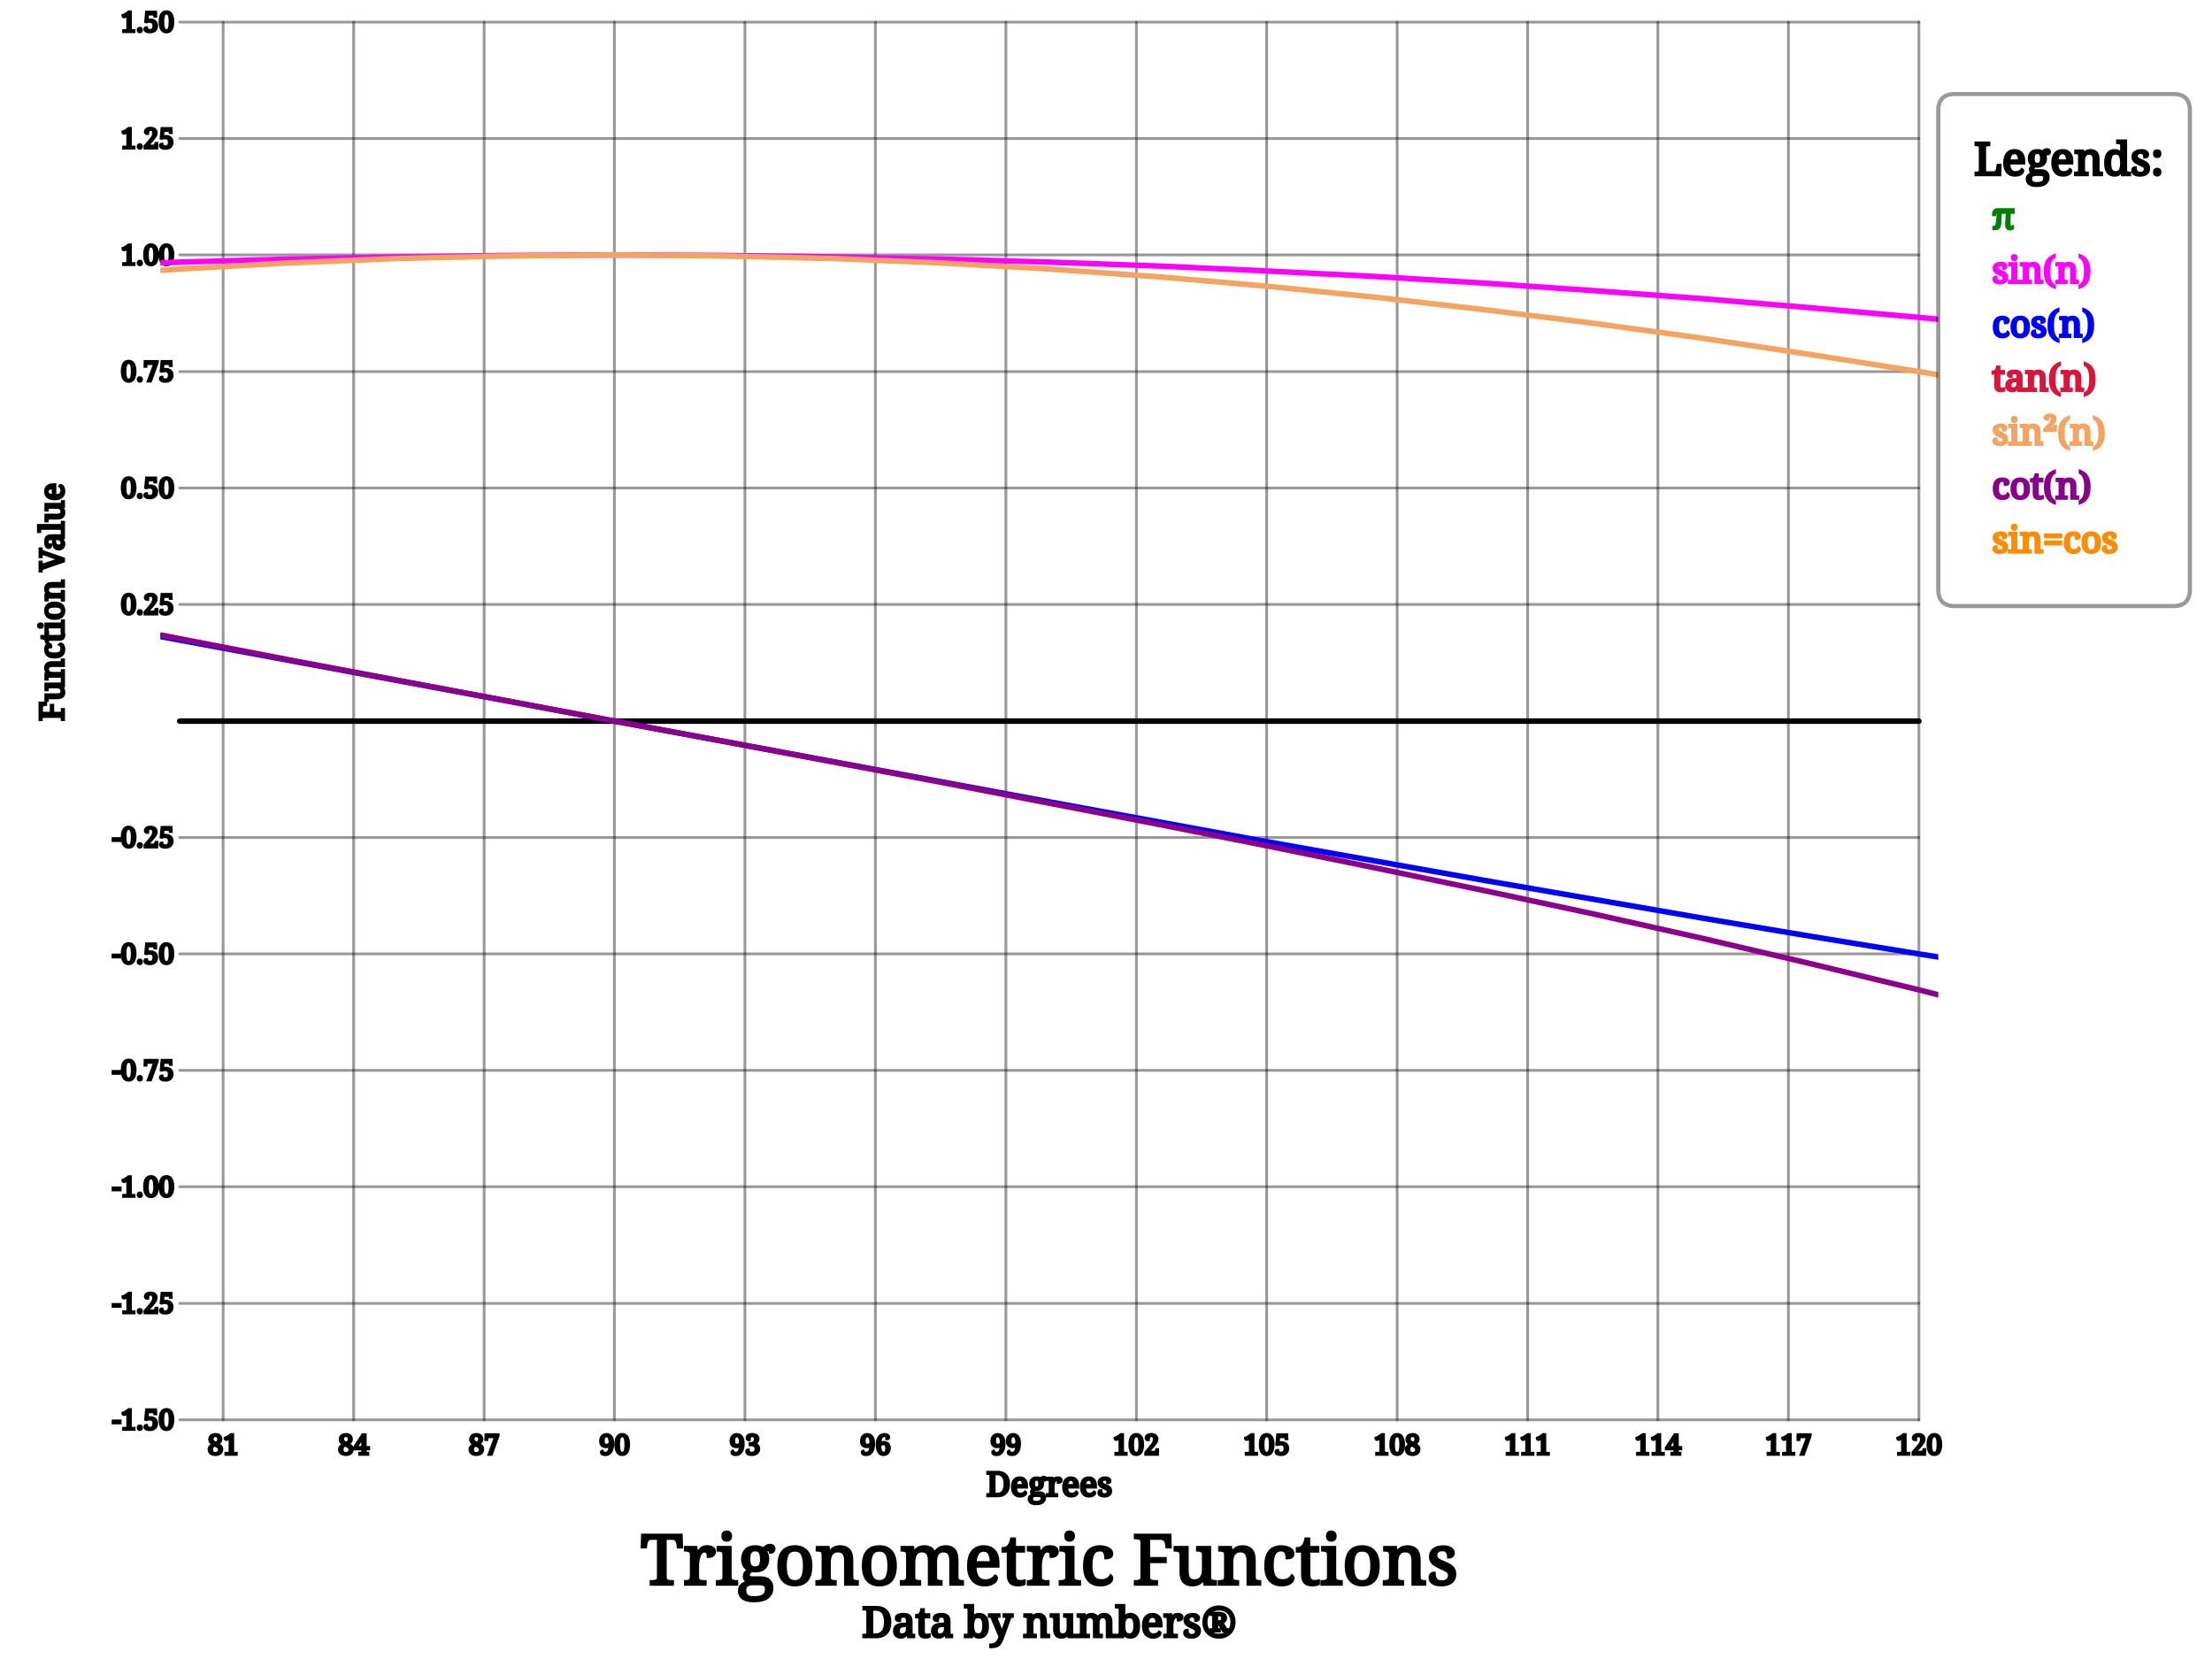
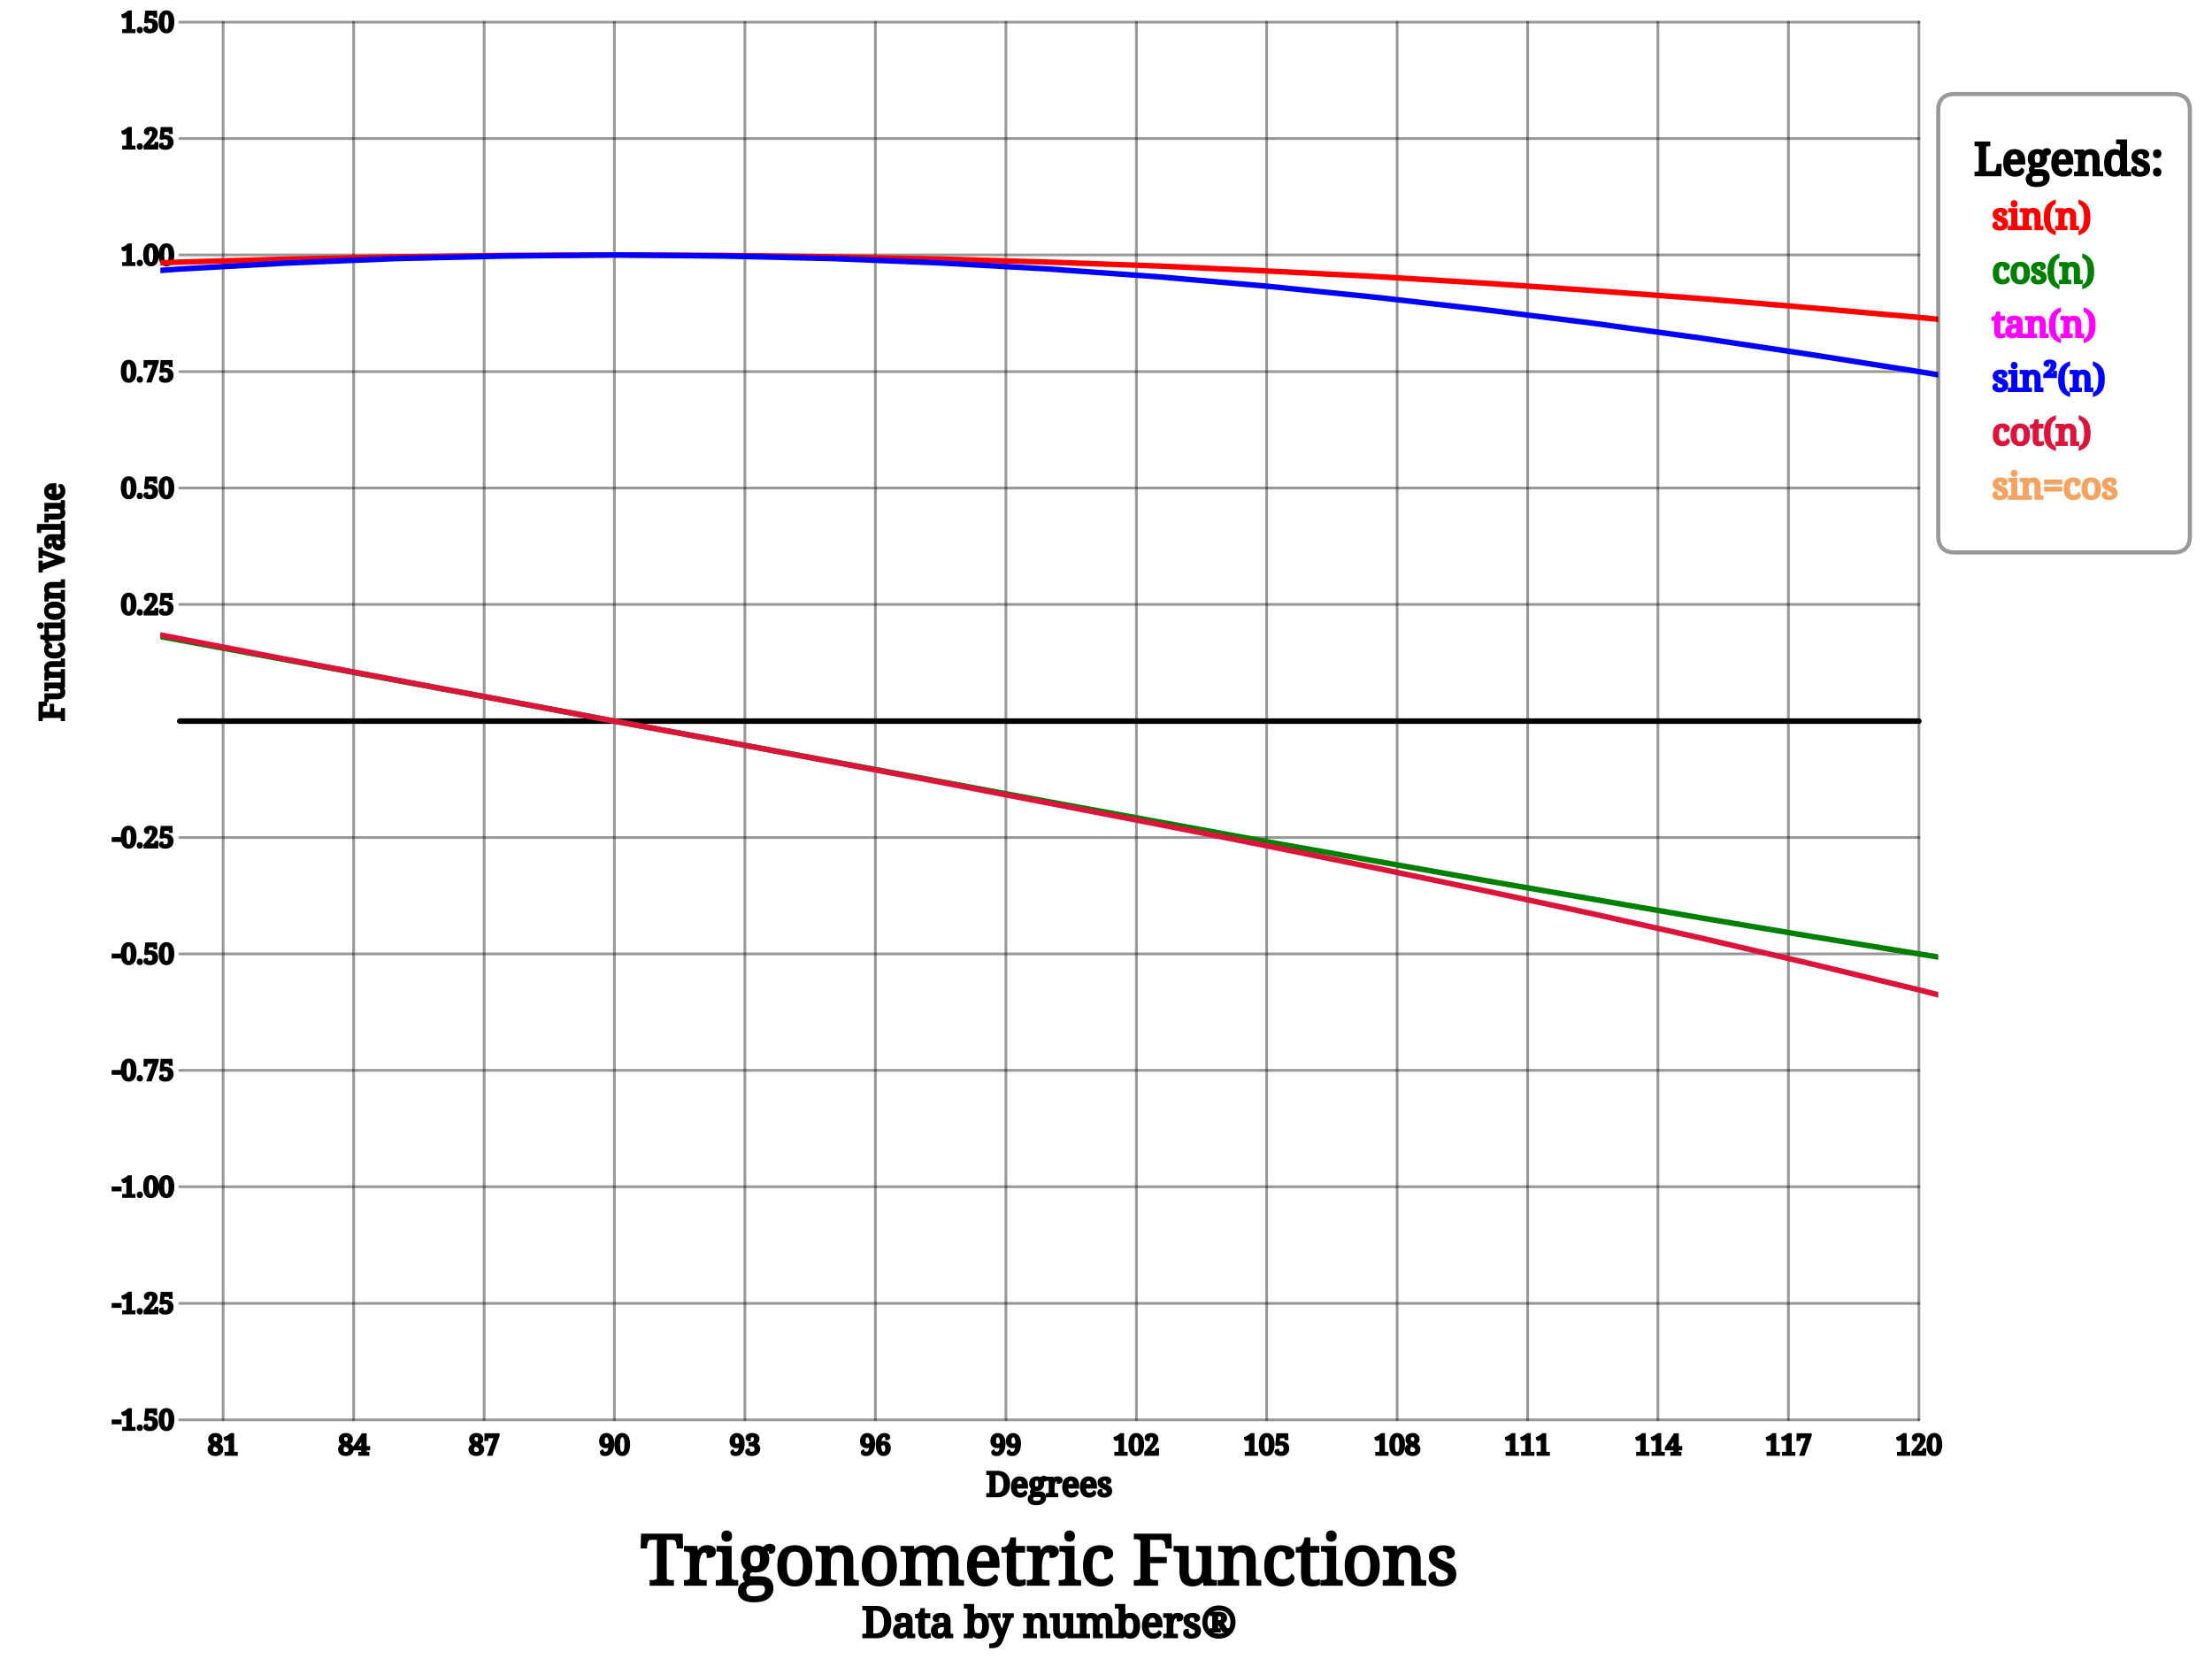
<svg xmlns="http://www.w3.org/2000/svg" id="svg-ex2" width="800" height="600">
  <defs>
    <clipPath id="plotable">
      <rect x="58.0" y="1.0" width="643.0" height="519.5" rx="0.0" />
    </clipPath>
  </defs>
  <style>
svg#svg-ex2 { background-color: rgba(255,237,204,1.000) }
#svg-ex2 path.lightBG { fill: rgba(220,220,220,0.667) }
#svg-ex2 path.midBG { fill: rgba(120,120,120,0.667) }
#svg-ex2 path.darkBG { fill: rgba(35,35,35,0.667) }
#svg-ex2 g.plotarea { opacity: 1.0 }
#svg-ex2 g.plotarea path:hover { stroke-width: 5.0 }
#svg-ex2 path { stroke-width: 2.0; fill: none; stroke-linecap: round }
#svg-ex2 path.black { stroke: black }
#svg-ex2 path.black.fill { fill: black; stroke: black }
#svg-ex2 path.axes { stroke: rgba(0,0,0,1.000) }
#svg-ex2 path.xlabel, #svg-ex2 path.ylabel { stroke: rgba(0,0,0,0.400); stroke-width: 1 }
#svg-ex2 path.ylabel { stroke: rgba(0,0,0,0.400); stroke-width: 1 }
#svg-ex2 text { font-family: serif }
#svg-ex2 text.draft { fill: none; stroke: rgba(0,0,0,1.000); font-family: sans-serif; font-size: 200.0px; text-anchor: middle; dominant-baseline: middle }
#svg-ex2 text.legend { fill: rgba(0,0,0,1.000); stroke: rgba(0,0,0,1.000);  font-size: 13.0px; text-anchor: start;  }
#svg-ex2 text.legendheadline { fill: rgba(0,0,0,1.000); stroke: rgba(0,0,0,1.000);  font-size: 16.2px; text-anchor: start;  }
#svg-ex2 text.pielabel { fill: rgba(0,0,0,0.753); stroke: rgba(0,0,0,0.753);  font-size: 10.0px; text-anchor: ;  }
#svg-ex2 text.pielabel.start { fill: rgba(0,0,0,0.753); stroke: rgba(0,0,0,0.753);  font-size: 10.0px; text-anchor: start;  }
#svg-ex2 text.pielabel.middle { fill: rgba(0,0,0,0.753); stroke: rgba(0,0,0,0.753);  font-size: 10.0px; text-anchor: middle;  }
#svg-ex2 text.pielabel.end { fill: rgba(0,0,0,0.753); stroke: rgba(0,0,0,0.753);  font-size: 10.0px; text-anchor: end;  }
#svg-ex2 text.pielegend { fill: rgba(0,0,0,1.000); stroke: rgba(0,0,0,1.000);  font-size: 20.0px; text-anchor: middle;  }
#svg-ex2 text.piesublegend { fill: rgba(0,0,0,1.000); stroke: rgba(0,0,0,1.000);  font-size: 12.5px; text-anchor: middle;  }
#svg-ex2 text.subtitle { fill: rgba(0,0,0,1.000); stroke: rgba(0,0,0,1.000);  font-size: 15.0px; text-anchor: middle;  }
#svg-ex2 text.title { fill: rgba(0,0,0,1.000); stroke: rgba(0,0,0,1.000);  font-size: 25.0px; text-anchor: middle;  }
#svg-ex2 text.xlabel { fill: rgba(0,0,0,1.000); stroke: rgba(0,0,0,1.000);  font-size: 10.0px; text-anchor: middle;  }
#svg-ex2 text.xtags { fill: rgba(0,0,0,1.000); stroke: rgba(0,0,0,1.000);  font-size: 12.0px; text-anchor: middle;  }
#svg-ex2 text.xtitle { fill: rgba(0,0,0,1.000); stroke: rgba(0,0,0,1.000);  font-size: 12.0px; text-anchor: middle;  }
#svg-ex2 text.ylabel { fill: rgba(0,0,0,1.000); stroke: rgba(0,0,0,1.000);  font-size: 10.0px; text-anchor: end; dominant-baseline: middle }
#svg-ex2 text.ytitle { fill: rgba(0,0,0,1.000); stroke: rgba(0,0,0,1.000);  font-size: 12.0px; text-anchor: start;  }
- #svg-ex2 path.plot01 { stroke: rgba(255,0,0,1.000) }
- #svg-ex2 text.plot01, #svg-ex2 rect.plot01 { font-size: 13.0px; fill: rgba(255,0,0,1.000); stroke: rgba(255,0,0,1.000) }
- #svg-ex2 path.plot01.fill { stroke: none; fill: rgba(255,0,0,1.000); fill-opacity: 0.75 }
- #svg-ex2 path.plot02 { stroke: rgba(0,128,0,1.000) }
- #svg-ex2 text.plot02, #svg-ex2 rect.plot02 { font-size: 13.0px; fill: rgba(0,128,0,1.000); stroke: rgba(0,128,0,1.000) }
- #svg-ex2 path.plot02.fill { stroke: none; fill: rgba(0,128,0,1.000); fill-opacity: 0.75 }
- #svg-ex2 path.plot03 { stroke: rgba(255,0,255,1.000) }
- #svg-ex2 text.plot03, #svg-ex2 rect.plot03 { font-size: 13.0px; fill: rgba(255,0,255,1.000); stroke: rgba(255,0,255,1.000) }
- #svg-ex2 path.plot03.fill { stroke: none; fill: rgba(255,0,255,1.000); fill-opacity: 0.75 }
- #svg-ex2 path.plot04 { stroke: rgba(0,0,255,1.000) }
- #svg-ex2 text.plot04, #svg-ex2 rect.plot04 { font-size: 13.0px; fill: rgba(0,0,255,1.000); stroke: rgba(0,0,255,1.000) }
- #svg-ex2 path.plot04.fill { stroke: none; fill: rgba(0,0,255,1.000); fill-opacity: 0.75 }
- #svg-ex2 path.plot05 { stroke: rgba(220,20,60,1.000) }
- #svg-ex2 text.plot05, #svg-ex2 rect.plot05 { font-size: 13.0px; fill: rgba(220,20,60,1.000); stroke: rgba(220,20,60,1.000) }
- #svg-ex2 path.plot05.fill { stroke: none; fill: rgba(220,20,60,1.000); fill-opacity: 0.75 }
- #svg-ex2 path.plot06 { stroke: rgba(244,164,96,1.000) }
- #svg-ex2 text.plot06, #svg-ex2 rect.plot06 { font-size: 13.0px; fill: rgba(244,164,96,1.000); stroke: rgba(244,164,96,1.000) }
- #svg-ex2 path.plot06.fill { stroke: none; fill: rgba(244,164,96,1.000); fill-opacity: 0.75 }
- #svg-ex2 path.plot07 { stroke: rgba(139,0,139,1.000) }
- #svg-ex2 text.plot07, #svg-ex2 rect.plot07 { font-size: 13.0px; fill: rgba(139,0,139,1.000); stroke: rgba(139,0,139,1.000) }
- #svg-ex2 path.plot07.fill { stroke: none; fill: rgba(139,0,139,1.000); fill-opacity: 0.75 }
- #svg-ex2 path.plot08 { stroke: rgba(255,140,0,1.000) }
- #svg-ex2 text.plot08, #svg-ex2 rect.plot08 { font-size: 13.0px; fill: rgba(255,140,0,1.000); stroke: rgba(255,140,0,1.000) }
- #svg-ex2 path.plot08.fill { stroke: none; fill: rgba(255,140,0,1.000); fill-opacity: 0.75 }
+ #svg-ex2 path.plot03 { stroke: rgba(255,0,0,1.000) }
+ #svg-ex2 text.plot03, #svg-ex2 rect.plot03 { font-size: 13.0px; fill: rgba(255,0,0,1.000); stroke: rgba(255,0,0,1.000) }
+ #svg-ex2 path.plot03.fill { stroke: none; fill: rgba(255,0,0,1.000); fill-opacity: 0.75 }
+ #svg-ex2 path.plot04 { stroke: rgba(0,128,0,1.000) }
+ #svg-ex2 text.plot04, #svg-ex2 rect.plot04 { font-size: 13.0px; fill: rgba(0,128,0,1.000); stroke: rgba(0,128,0,1.000) }
+ #svg-ex2 path.plot04.fill { stroke: none; fill: rgba(0,128,0,1.000); fill-opacity: 0.75 }
+ #svg-ex2 path.plot05 { stroke: rgba(255,0,255,1.000) }
+ #svg-ex2 text.plot05, #svg-ex2 rect.plot05 { font-size: 13.0px; fill: rgba(255,0,255,1.000); stroke: rgba(255,0,255,1.000) }
+ #svg-ex2 path.plot05.fill { stroke: none; fill: rgba(255,0,255,1.000); fill-opacity: 0.75 }
+ #svg-ex2 path.plot06 { stroke: rgba(0,0,255,1.000) }
+ #svg-ex2 text.plot06, #svg-ex2 rect.plot06 { font-size: 13.0px; fill: rgba(0,0,255,1.000); stroke: rgba(0,0,255,1.000) }
+ #svg-ex2 path.plot06.fill { stroke: none; fill: rgba(0,0,255,1.000); fill-opacity: 0.75 }
+ #svg-ex2 path.plot07 { stroke: rgba(220,20,60,1.000) }
+ #svg-ex2 text.plot07, #svg-ex2 rect.plot07 { font-size: 13.0px; fill: rgba(220,20,60,1.000); stroke: rgba(220,20,60,1.000) }
+ #svg-ex2 path.plot07.fill { stroke: none; fill: rgba(220,20,60,1.000); fill-opacity: 0.75 }
+ #svg-ex2 path.plot08 { stroke: rgba(244,164,96,1.000) }
+ #svg-ex2 text.plot08, #svg-ex2 rect.plot08 { font-size: 13.0px; fill: rgba(244,164,96,1.000); stroke: rgba(244,164,96,1.000) }
+ #svg-ex2 path.plot08.fill { stroke: none; fill: rgba(244,164,96,1.000); fill-opacity: 0.75 }
#svg-ex2 path.legend { stroke: rgba(0,0,0,0.400); stroke-width: 1.5 }
</style>
  <text x="80.72" y="526.00" class="xlabel">81</text>
  <text x="127.90" y="526.00" class="xlabel">84</text>
  <text x="175.08" y="526.00" class="xlabel">87</text>
  <text x="222.25" y="526.00" class="xlabel">90</text>
  <text x="269.42" y="526.00" class="xlabel">93</text>
  <text x="316.60" y="526.00" class="xlabel">96</text>
  <text x="363.77" y="526.00" class="xlabel">99</text>
  <text x="410.95" y="526.00" class="xlabel">102</text>
  <text x="458.12" y="526.00" class="xlabel">105</text>
  <text x="505.30" y="526.00" class="xlabel">108</text>
  <text x="552.47" y="526.00" class="xlabel">111</text>
  <text x="599.65" y="526.00" class="xlabel">114</text>
  <text x="646.83" y="526.00" class="xlabel">117</text>
  <text x="694.00" y="526.00" class="xlabel">120</text>
  <path class="xlabel" d=" M 80.7,513.5 V 8.0 M 127.9,513.5 V 8.0 M 175.1,513.5 V 8.0 M 222.2,513.5 V 8.0 M 269.4,513.5 V 8.0 M 316.6,513.5 V 8.0 M 363.8,513.5 V 8.0 M 411.0,513.5 V 8.0 M 458.1,513.5 V 8.0 M 505.3,513.5 V 8.0 M 552.5,513.5 V 8.0 M 599.6,513.5 V 8.0 M 646.8,513.5 V 8.0 M 694.0,513.5 V 8.0 " />
  <text x="63.00" y="218.62" class="ylabel">0.25</text>
  <text x="63.00" y="302.88" class="ylabel">-0.25</text>
  <text x="63.00" y="176.50" class="ylabel">0.50</text>
  <text x="63.00" y="345.00" class="ylabel">-0.50</text>
  <text x="63.00" y="134.38" class="ylabel">0.75</text>
  <text x="63.00" y="387.12" class="ylabel">-0.75</text>
  <text x="63.00" y="92.25" class="ylabel">1.00</text>
  <text x="63.00" y="429.25" class="ylabel">-1.00</text>
  <text x="63.00" y="50.12" class="ylabel">1.25</text>
  <text x="63.00" y="471.38" class="ylabel">-1.25</text>
  <text x="63.00" y="8.00" class="ylabel">1.50</text>
  <text x="63.00" y="513.50" class="ylabel">-1.50</text>
  <path class="ylabel" d=" M 65.0,218.6 H 694.0 M 65.0,302.9 H 694.0 M 65.0,176.5 H 694.0 M 65.0,345.0 H 694.0 M 65.0,134.4 H 694.0 M 65.0,387.1 H 694.0 M 65.0,92.2 H 694.0 M 65.0,429.2 H 694.0 M 65.0,50.1 H 694.0 M 65.0,471.4 H 694.0 M 65.0,8.0 H 694.0 M 65.0,513.5 H 694.0 " />
  <path class="axes" d=" M 65.0,260.8 H 694.0 " />
  <g clip-path="url(#plotable)" class="plotarea">
-     <path class="plot02" d=" M -400.0,260.8 " />
-     <path class="plot02" d=" M -400.0,260.8 m -1.8,0.0 l -1.8,-3.5 l 3.5,1.8 l 3.5,-1.8 l -1.8,3.5 l 1.8,3.5 l -3.5,-1.8 l -3.5,1.8 l 1.8,-3.5 m 1.8,0.0 m 4.2,0.0  a 4.2,4.2 0,0,0 -7.6,-2.5  a 4.2,4.2 0,0,0 4.6,6.5  a 4.2,4.2 0,0,0 2.9,-4.9 m -4.2,0.0 " />
    <path class="plot03" d=" M -400.0,260.8 L -400.0,253.4 L -400.0,246.1 M -400.0,238.8 M -400.0,231.5 M -400.0,224.3 M -400.0,217.1 M -400.0,210.1 M -400.0,203.1 M -400.0,196.3 M -400.0,189.5 M -400.0,182.9 M -400.0,176.5 M -400.0,170.2 M -400.0,164.1 M -400.0,158.2 M -400.0,152.4 M -400.0,146.9 M -400.0,141.6 M -400.0,136.5 M -400.0,131.7 L -367.4,127.1 L -328.1,122.7 L -288.8,118.6 L -249.5,114.8 L -210.2,111.3 L -170.9,108.0 L -131.6,105.1 L -92.2,102.4 L -52.9,100.0 L -13.6,98.0 L 25.7,96.2 L 65.0,94.8 L 104.3,93.7 L 143.6,92.9 L 182.9,92.4 L 222.2,92.2 L 261.6,92.4 L 300.9,92.9 L 340.2,93.7 L 379.5,94.8 L 418.8,96.2 L 458.1,98.0 L 497.4,100.0 L 536.8,102.4 L 576.1,105.1 L 615.4,108.0 L 654.7,111.3 L 694.0,114.8 L 733.3,118.6 L 772.6,122.7 L 811.9,127.1 L 851.2,131.7 L 890.6,136.5 L 929.9,141.6 L 969.2,146.9 L 1008.5,152.4 L 1047.8,158.2 L 1087.1,164.1 L 1126.4,170.2 L 1165.8,176.5 L 1200.0,182.9 L 1200.0,189.5 M 1200.0,196.3 M 1200.0,203.1 M 1200.0,210.1 M 1200.0,217.1 M 1200.0,224.3 M 1200.0,231.5 M 1200.0,238.8 M 1200.0,246.1 M 1200.0,253.4 M 1200.0,260.8 M 1200.0,268.1 M 1200.0,275.4 M 1200.0,282.7 M 1200.0,290.0 M 1200.0,297.2 M 1200.0,304.4 M 1200.0,311.4 M 1200.0,318.4 M 1200.0,325.2 M 1200.0,332.0 M 1200.0,338.6 M 1200.0,345.0 M 1200.0,351.3 M 1200.0,357.4 M 1200.0,363.3 M 1200.0,369.1 M 1200.0,374.6 M 1200.0,379.9 M 1200.0,385.0 M 1200.0,389.8 M 1200.0,394.4 M 1200.0,398.8 M 1200.0,402.9 M 1200.0,406.7 M 1200.0,410.2 M 1200.0,413.5 M 1200.0,416.4 M 1200.0,419.1 M 1200.0,421.5 M 1200.0,423.5 M 1200.0,425.3 M 1200.0,426.7 M 1200.0,427.8 M 1200.0,428.6 M 1200.0,429.1 M 1200.0,429.2 M 1200.0,429.1 M 1200.0,428.6 M 1200.0,427.8 M 1200.0,426.7 M 1200.0,425.3 M 1200.0,423.5 M 1200.0,421.5 M 1200.0,419.1 M 1200.0,416.4 M 1200.0,413.5 M 1200.0,410.2 M 1200.0,406.7 M 1200.0,402.9 M 1200.0,398.8 M 1200.0,394.4 M 1200.0,389.8 M 1200.0,385.0 M 1200.0,379.9 M 1200.0,374.6 M 1200.0,369.1 M 1200.0,363.3 M 1200.0,357.4 M 1200.0,351.3 M 1200.0,345.0 M 1200.0,338.6 M 1200.0,332.0 M 1200.0,325.2 M 1200.0,318.4 M 1200.0,311.4 M 1200.0,304.4 M 1200.0,297.2 M 1200.0,290.0 M 1200.0,282.7 M 1200.0,275.4 M 1200.0,268.1 M 1200.0,260.8 " />
    <path class="plot03" d="  " />
    <path class="plot04" d=" M -400.0,92.2 L -400.0,92.4 L -400.0,92.9 M -400.0,93.7 M -400.0,94.8 M -400.0,96.2 M -400.0,98.0 M -400.0,100.0 M -400.0,102.4 M -400.0,105.1 M -400.0,108.0 M -400.0,111.3 M -400.0,114.8 M -400.0,118.6 M -400.0,122.7 M -400.0,127.1 M -400.0,131.7 M -400.0,136.5 M -400.0,141.6 M -400.0,146.9 M -400.0,152.4 L -367.4,158.2 L -328.1,164.1 L -288.8,170.2 L -249.5,176.5 L -210.2,182.9 L -170.9,189.5 L -131.6,196.3 L -92.2,203.1 L -52.9,210.1 L -13.6,217.1 L 25.7,224.3 L 65.0,231.5 L 104.3,238.8 L 143.6,246.1 L 182.9,253.4 L 222.2,260.8 L 261.6,268.1 L 300.9,275.4 L 340.2,282.7 L 379.5,290.0 L 418.8,297.2 L 458.1,304.4 L 497.4,311.4 L 536.8,318.4 L 576.1,325.2 L 615.4,332.0 L 654.7,338.6 L 694.0,345.0 L 733.3,351.3 L 772.6,357.4 L 811.9,363.3 L 851.2,369.1 L 890.6,374.6 L 929.9,379.9 L 969.2,385.0 L 1008.5,389.8 L 1047.8,394.4 L 1087.1,398.8 L 1126.4,402.9 L 1165.8,406.7 L 1200.0,410.2 L 1200.0,413.5 M 1200.0,416.4 M 1200.0,419.1 M 1200.0,421.5 M 1200.0,423.5 M 1200.0,425.3 M 1200.0,426.7 M 1200.0,427.8 M 1200.0,428.6 M 1200.0,429.1 M 1200.0,429.2 M 1200.0,429.1 M 1200.0,428.6 M 1200.0,427.8 M 1200.0,426.7 M 1200.0,425.3 M 1200.0,423.5 M 1200.0,421.5 M 1200.0,419.1 M 1200.0,416.4 M 1200.0,413.5 M 1200.0,410.2 M 1200.0,406.7 M 1200.0,402.9 M 1200.0,398.8 M 1200.0,394.4 M 1200.0,389.8 M 1200.0,385.0 M 1200.0,379.9 M 1200.0,374.6 M 1200.0,369.1 M 1200.0,363.3 M 1200.0,357.4 M 1200.0,351.3 M 1200.0,345.0 M 1200.0,338.6 M 1200.0,332.0 M 1200.0,325.2 M 1200.0,318.4 M 1200.0,311.4 M 1200.0,304.4 M 1200.0,297.2 M 1200.0,290.0 M 1200.0,282.7 M 1200.0,275.4 M 1200.0,268.1 M 1200.0,260.8 M 1200.0,253.4 M 1200.0,246.1 M 1200.0,238.8 M 1200.0,231.5 M 1200.0,224.3 M 1200.0,217.1 M 1200.0,210.1 M 1200.0,203.1 M 1200.0,196.3 M 1200.0,189.5 M 1200.0,182.9 M 1200.0,176.5 M 1200.0,170.2 M 1200.0,164.1 M 1200.0,158.2 M 1200.0,152.4 M 1200.0,146.9 M 1200.0,141.6 M 1200.0,136.5 M 1200.0,131.7 M 1200.0,127.1 M 1200.0,122.7 M 1200.0,118.6 M 1200.0,114.8 M 1200.0,111.3 M 1200.0,108.0 M 1200.0,105.1 M 1200.0,102.4 M 1200.0,100.0 M 1200.0,98.0 M 1200.0,96.2 M 1200.0,94.8 M 1200.0,93.7 M 1200.0,92.9 M 1200.0,92.4 M 1200.0,92.2 " />
    <path class="plot04" d="  " />
    <path class="plot05" d=" M -400.0,260.8 L -400.0,253.4 L -400.0,246.0 M -400.0,238.6 M -400.0,231.0 M -400.0,223.4 M -400.0,215.6 M -400.0,207.6 M -400.0,199.4 M -400.0,191.0 M -400.0,182.2 M -400.0,173.0 M -400.0,163.5 M -400.0,153.4 M -400.0,142.8 M -400.0,131.5 M -400.0,119.4 M -400.0,106.3 M -400.0,92.2 M -400.0,76.9 M -400.0,59.9 L -367.4,41.2 L -328.1,20.1 L -288.8,-3.7 L -249.5,-31.1 L -210.2,-62.9 L -170.9,-100.6 L -131.6,-146.0 L -92.2,-202.2 L -52.9,-273.7 L -13.6,-300.0 L 25.7,-300.0 M 65.0,-300.0 M 104.3,-300.0 M 143.6,-300.0 M 182.9,-300.0 M 222.2,-300.0 M 261.6,900.0 M 300.9,900.0 M 340.2,900.0 M 379.5,900.0 M 418.8,900.0 L 458.1,889.6 L 497.4,795.2 L 536.8,723.7 L 576.1,667.5 L 615.4,622.1 L 654.7,584.4 L 694.0,552.6 L 733.3,525.2 L 772.6,501.4 L 811.9,480.3 L 851.2,461.6 L 890.6,444.6 L 929.9,429.2 L 969.2,415.2 L 1008.5,402.1 L 1047.8,390.0 L 1087.1,378.7 L 1126.4,368.1 L 1165.8,358.0 L 1200.0,348.5 L 1200.0,339.3 M 1200.0,330.5 M 1200.0,322.1 M 1200.0,313.9 M 1200.0,305.9 M 1200.0,298.1 M 1200.0,290.5 M 1200.0,282.9 M 1200.0,275.5 M 1200.0,268.1 M 1200.0,260.8 M 1200.0,253.4 M 1200.0,246.0 M 1200.0,238.6 M 1200.0,231.0 M 1200.0,223.4 M 1200.0,215.6 M 1200.0,207.6 M 1200.0,199.4 M 1200.0,191.0 M 1200.0,182.2 M 1200.0,173.0 M 1200.0,163.5 M 1200.0,153.4 M 1200.0,142.8 M 1200.0,131.5 M 1200.0,119.4 M 1200.0,106.3 M 1200.0,92.2 M 1200.0,76.9 M 1200.0,59.9 M 1200.0,41.2 M 1200.0,20.1 M 1200.0,-3.7 M 1200.0,-31.1 M 1200.0,-62.9 M 1200.0,-100.6 M 1200.0,-146.0 M 1200.0,-202.2 M 1200.0,-273.7 M 1200.0,-300.0 M 1200.0,-300.0 M 1200.0,-300.0 M 1200.0,-300.0 M 1200.0,-300.0 M 1200.0,-300.0 M 1200.0,-300.0 M 1200.0,900.0 M 1200.0,900.0 M 1200.0,900.0 M 1200.0,900.0 M 1200.0,900.0 M 1200.0,889.6 M 1200.0,795.2 M 1200.0,723.7 M 1200.0,667.5 M 1200.0,622.1 M 1200.0,584.4 M 1200.0,552.6 M 1200.0,525.2 M 1200.0,501.4 M 1200.0,480.3 M 1200.0,461.6 M 1200.0,444.6 M 1200.0,429.2 M 1200.0,415.2 M 1200.0,402.1 M 1200.0,390.0 M 1200.0,378.7 M 1200.0,368.1 M 1200.0,358.0 M 1200.0,348.5 M 1200.0,339.3 M 1200.0,330.5 M 1200.0,322.1 M 1200.0,313.9 M 1200.0,305.9 M 1200.0,298.1 M 1200.0,290.5 M 1200.0,282.9 M 1200.0,275.5 M 1200.0,268.1 M 1200.0,260.8 " />
    <path class="plot05" d="  " />
    <path class="plot06" d=" M -400.0,260.8 L -400.0,260.4 L -400.0,259.5 M -400.0,257.9 M -400.0,255.7 M -400.0,252.9 M -400.0,249.5 M -400.0,245.5 M -400.0,241.0 M -400.0,236.1 M -400.0,230.7 M -400.0,224.8 M -400.0,218.6 M -400.0,212.1 M -400.0,205.3 M -400.0,198.3 M -400.0,191.1 M -400.0,183.8 M -400.0,176.5 M -400.0,169.2 M -400.0,161.9 L -367.4,154.7 L -328.1,147.7 L -288.8,140.9 L -249.5,134.4 L -210.2,128.2 L -170.9,122.3 L -131.6,116.9 L -92.2,112.0 L -52.9,107.5 L -13.6,103.5 L 25.7,100.1 L 65.0,97.3 L 104.3,95.1 L 143.6,93.5 L 182.9,92.6 L 222.2,92.2 L 261.6,92.6 L 300.9,93.5 L 340.2,95.1 L 379.5,97.3 L 418.8,100.1 L 458.1,103.5 L 497.4,107.5 L 536.8,112.0 L 576.1,116.9 L 615.4,122.3 L 654.7,128.2 L 694.0,134.4 L 733.3,140.9 L 772.6,147.7 L 811.9,154.7 L 851.2,161.9 L 890.6,169.2 L 929.9,176.5 L 969.2,183.8 L 1008.5,191.1 L 1047.8,198.3 L 1087.1,205.3 L 1126.4,212.1 L 1165.8,218.6 L 1200.0,224.8 L 1200.0,230.7 M 1200.0,236.1 M 1200.0,241.0 M 1200.0,245.5 M 1200.0,249.5 M 1200.0,252.9 M 1200.0,255.7 M 1200.0,257.9 M 1200.0,259.5 M 1200.0,260.4 M 1200.0,260.8 M 1200.0,260.4 M 1200.0,259.5 M 1200.0,257.9 M 1200.0,255.7 M 1200.0,252.9 M 1200.0,249.5 M 1200.0,245.5 M 1200.0,241.0 M 1200.0,236.1 M 1200.0,230.7 M 1200.0,224.8 M 1200.0,218.6 M 1200.0,212.1 M 1200.0,205.3 M 1200.0,198.3 M 1200.0,191.1 M 1200.0,183.8 M 1200.0,176.5 M 1200.0,169.2 M 1200.0,161.9 M 1200.0,154.7 M 1200.0,147.7 M 1200.0,140.9 M 1200.0,134.4 M 1200.0,128.2 M 1200.0,122.3 M 1200.0,116.9 M 1200.0,112.0 M 1200.0,107.5 M 1200.0,103.5 M 1200.0,100.1 M 1200.0,97.3 M 1200.0,95.1 M 1200.0,93.5 M 1200.0,92.6 M 1200.0,92.2 M 1200.0,92.6 M 1200.0,93.5 M 1200.0,95.1 M 1200.0,97.3 M 1200.0,100.1 M 1200.0,103.5 M 1200.0,107.5 M 1200.0,112.0 M 1200.0,116.9 M 1200.0,122.3 M 1200.0,128.2 M 1200.0,134.4 M 1200.0,140.9 M 1200.0,147.7 M 1200.0,154.7 M 1200.0,161.9 M 1200.0,169.2 M 1200.0,176.5 M 1200.0,183.8 M 1200.0,191.1 M 1200.0,198.3 M 1200.0,205.3 M 1200.0,212.1 M 1200.0,218.6 M 1200.0,224.8 M 1200.0,230.7 M 1200.0,236.1 M 1200.0,241.0 M 1200.0,245.5 M 1200.0,249.5 M 1200.0,252.9 M 1200.0,255.7 M 1200.0,257.9 M 1200.0,259.5 M 1200.0,260.4 M 1200.0,260.8 " />
    <path class="plot06" d="  " />
    <path class="plot07" d=" M -400.0,-300.0 L -400.0,-300.0 L -400.0,-300.0 M -400.0,-300.0 M -400.0,-300.0 M -400.0,-300.0 M -400.0,-273.7 M -400.0,-202.2 M -400.0,-146.0 M -400.0,-100.6 M -400.0,-62.9 M -400.0,-31.1 M -400.0,-3.7 M -400.0,20.1 M -400.0,41.2 M -400.0,59.9 M -400.0,76.9 M -400.0,92.2 M -400.0,106.3 M -400.0,119.4 L -367.4,131.5 L -328.1,142.8 L -288.8,153.4 L -249.5,163.5 L -210.2,173.0 L -170.9,182.2 L -131.6,191.0 L -92.2,199.4 L -52.9,207.6 L -13.6,215.6 L 25.7,223.4 L 65.0,231.0 L 104.3,238.6 L 143.6,246.0 L 182.9,253.4 L 222.2,260.8 L 261.6,268.1 L 300.9,275.5 L 340.2,282.9 L 379.5,290.5 L 418.8,298.1 L 458.1,305.9 L 497.4,313.9 L 536.8,322.1 L 576.1,330.5 L 615.4,339.3 L 654.7,348.5 L 694.0,358.0 L 733.3,368.1 L 772.6,378.7 L 811.9,390.0 L 851.2,402.1 L 890.6,415.2 L 929.9,429.2 L 969.2,444.6 L 1008.5,461.6 L 1047.8,480.3 L 1087.1,501.4 L 1126.4,525.2 L 1165.8,552.6 L 1200.0,584.4 L 1200.0,622.1 M 1200.0,667.5 M 1200.0,723.7 M 1200.0,795.2 M 1200.0,889.6 M 1200.0,900.0 M 1200.0,900.0 M 1200.0,900.0 M 1200.0,900.0 M 1200.0,900.0 M 1200.0,900.0 M 1200.0,-300.0 M 1200.0,-300.0 M 1200.0,-300.0 M 1200.0,-300.0 M 1200.0,-300.0 M 1200.0,-300.0 M 1200.0,-273.7 M 1200.0,-202.2 M 1200.0,-146.0 M 1200.0,-100.6 M 1200.0,-62.9 M 1200.0,-31.1 M 1200.0,-3.7 M 1200.0,20.1 M 1200.0,41.2 M 1200.0,59.9 M 1200.0,76.9 M 1200.0,92.2 M 1200.0,106.3 M 1200.0,119.4 M 1200.0,131.5 M 1200.0,142.8 M 1200.0,153.4 M 1200.0,163.5 M 1200.0,173.0 M 1200.0,182.2 M 1200.0,191.0 M 1200.0,199.4 M 1200.0,207.6 M 1200.0,215.6 M 1200.0,223.4 M 1200.0,231.0 M 1200.0,238.6 M 1200.0,246.0 M 1200.0,253.4 M 1200.0,260.7 M 1200.0,268.1 M 1200.0,275.5 M 1200.0,282.9 M 1200.0,290.5 M 1200.0,298.1 M 1200.0,305.9 M 1200.0,313.9 M 1200.0,322.1 M 1200.0,330.5 M 1200.0,339.3 M 1200.0,348.5 M 1200.0,358.0 M 1200.0,368.1 M 1200.0,378.7 M 1200.0,390.0 M 1200.0,402.1 M 1200.0,415.2 M 1200.0,429.2 M 1200.0,444.6 M 1200.0,461.6 M 1200.0,480.3 M 1200.0,501.4 M 1200.0,525.2 M 1200.0,552.6 M 1200.0,584.4 M 1200.0,622.1 M 1200.0,667.5 M 1200.0,723.7 M 1200.0,795.2 M 1200.0,889.6 M 1200.0,900.0 M 1200.0,900.0 M 1200.0,900.0 M 1200.0,900.0 M 1200.0,900.0 M 1200.0,900.0 " />
    <path class="plot07" d="  " />
    <path class="plot08" d=" M -400.0,141.6 M 1200.0,379.9 " />
    <path class="plot08" d=" M -400.0,141.6 m -1.8,0.0 l -1.8,-3.5 l 3.5,1.8 l 3.5,-1.8 l -1.8,3.5 l 1.8,3.5 l -3.5,-1.8 l -3.5,1.8 l 1.8,-3.5 m 1.8,0.0 m 4.2,0.0  a 4.2,4.2 0,0,0 -7.6,-2.5  a 4.2,4.2 0,0,0 4.6,6.5  a 4.2,4.2 0,0,0 2.9,-4.9 m -4.2,0.0 M 1200.0,379.9 m -1.8,0.0 l -1.8,-3.5 l 3.5,1.8 l 3.5,-1.8 l -1.8,3.5 l 1.8,3.5 l -3.5,-1.8 l -3.5,1.8 l 1.8,-3.5 m 1.8,0.0 m 4.2,0.0  a 4.2,4.2 0,0,0 -7.6,-2.5  a 4.2,4.2 0,0,0 4.6,6.5  a 4.2,4.2 0,0,0 2.9,-4.9 m -4.2,0.0 " />
  </g>
  <text x="379.50" y="541.00" class="xtitle">Degrees</text>
  <text x="23.00" y="260.75" class="ytitle" transform="matrix(0.00,-1.00,1.00,0.00,-237.75,283.75)">Function Value</text>
  <text x="714.00" y="63.25" class="legendheadline">Legends:</text>
-   <text x="720.50" y="82.75" class="plot02">π</text>
-   <text x="720.50" y="102.25" class="plot03">sin(n)</text>
-   <text x="720.50" y="121.75" class="plot04">cos(n)</text>
-   <text x="720.50" y="141.25" class="plot05">tan(n)</text>
-   <text x="720.50" y="160.75" class="plot06">sin²(n)</text>
-   <text x="720.50" y="180.25" class="plot07">cot(n)</text>
-   <text x="720.50" y="199.75" class="plot08">sin=cos</text>
-   <path class="legend" d=" M 786.0,34.0 Q 792.0,34.0, 792.0,40.0 L 792.0,213.2 Q 792.0,219.2, 786.0,219.2 L 707.0,219.2 Q 701.0,219.2, 701.0,213.2 L 701.0,40.0 Q 701.0,34.0, 707.0,34.0 Z " />
+   <text x="720.50" y="82.75" class="plot03">sin(n)</text>
+   <text x="720.50" y="102.25" class="plot04">cos(n)</text>
+   <text x="720.50" y="121.75" class="plot05">tan(n)</text>
+   <text x="720.50" y="141.25" class="plot06">sin²(n)</text>
+   <text x="720.50" y="160.75" class="plot07">cot(n)</text>
+   <text x="720.50" y="180.25" class="plot08">sin=cos</text>
+   <path class="legend" d=" M 786.0,34.0 Q 792.0,34.0, 792.0,40.0 L 792.0,193.8 Q 792.0,199.8, 786.0,199.8 L 707.0,199.8 Q 701.0,199.8, 701.0,193.8 L 701.0,40.0 Q 701.0,34.0, 707.0,34.0 Z " />
  <text x="379.50" y="592.00" class="subtitle">Data by numbers®</text>
  <text x="379.50" y="573.00" class="title">Trigonometric Functions</text>
</svg>
